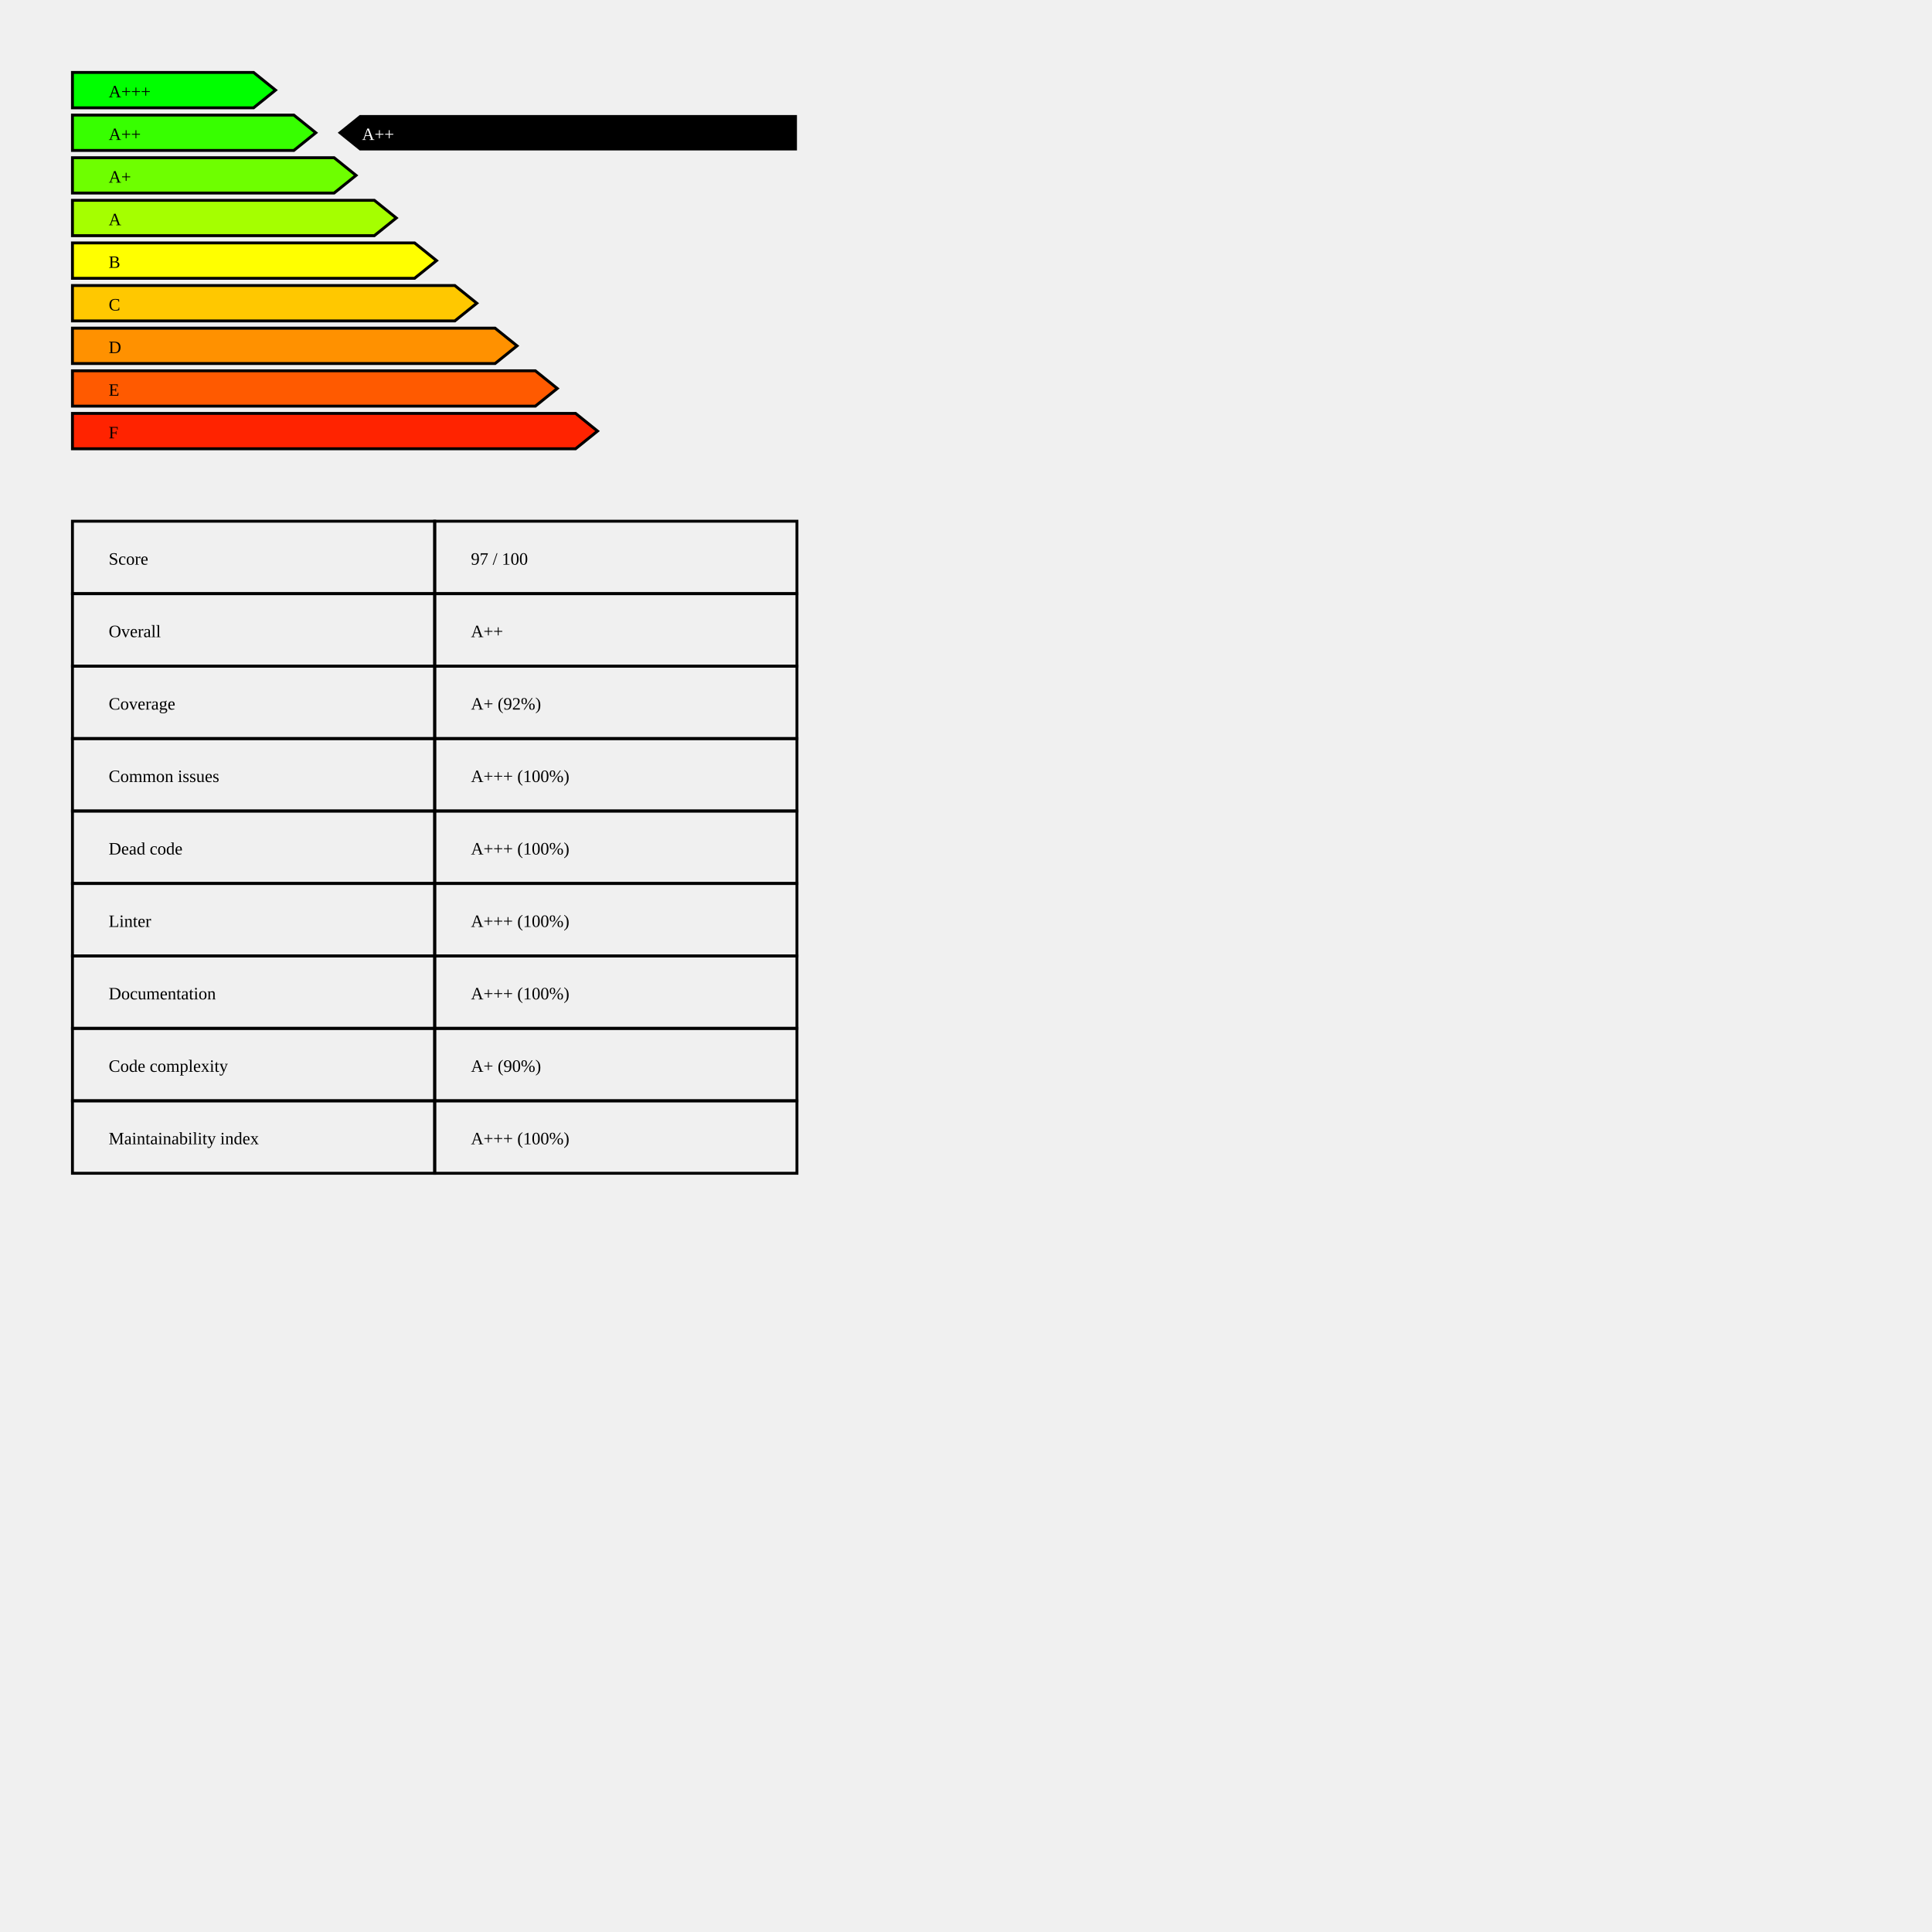
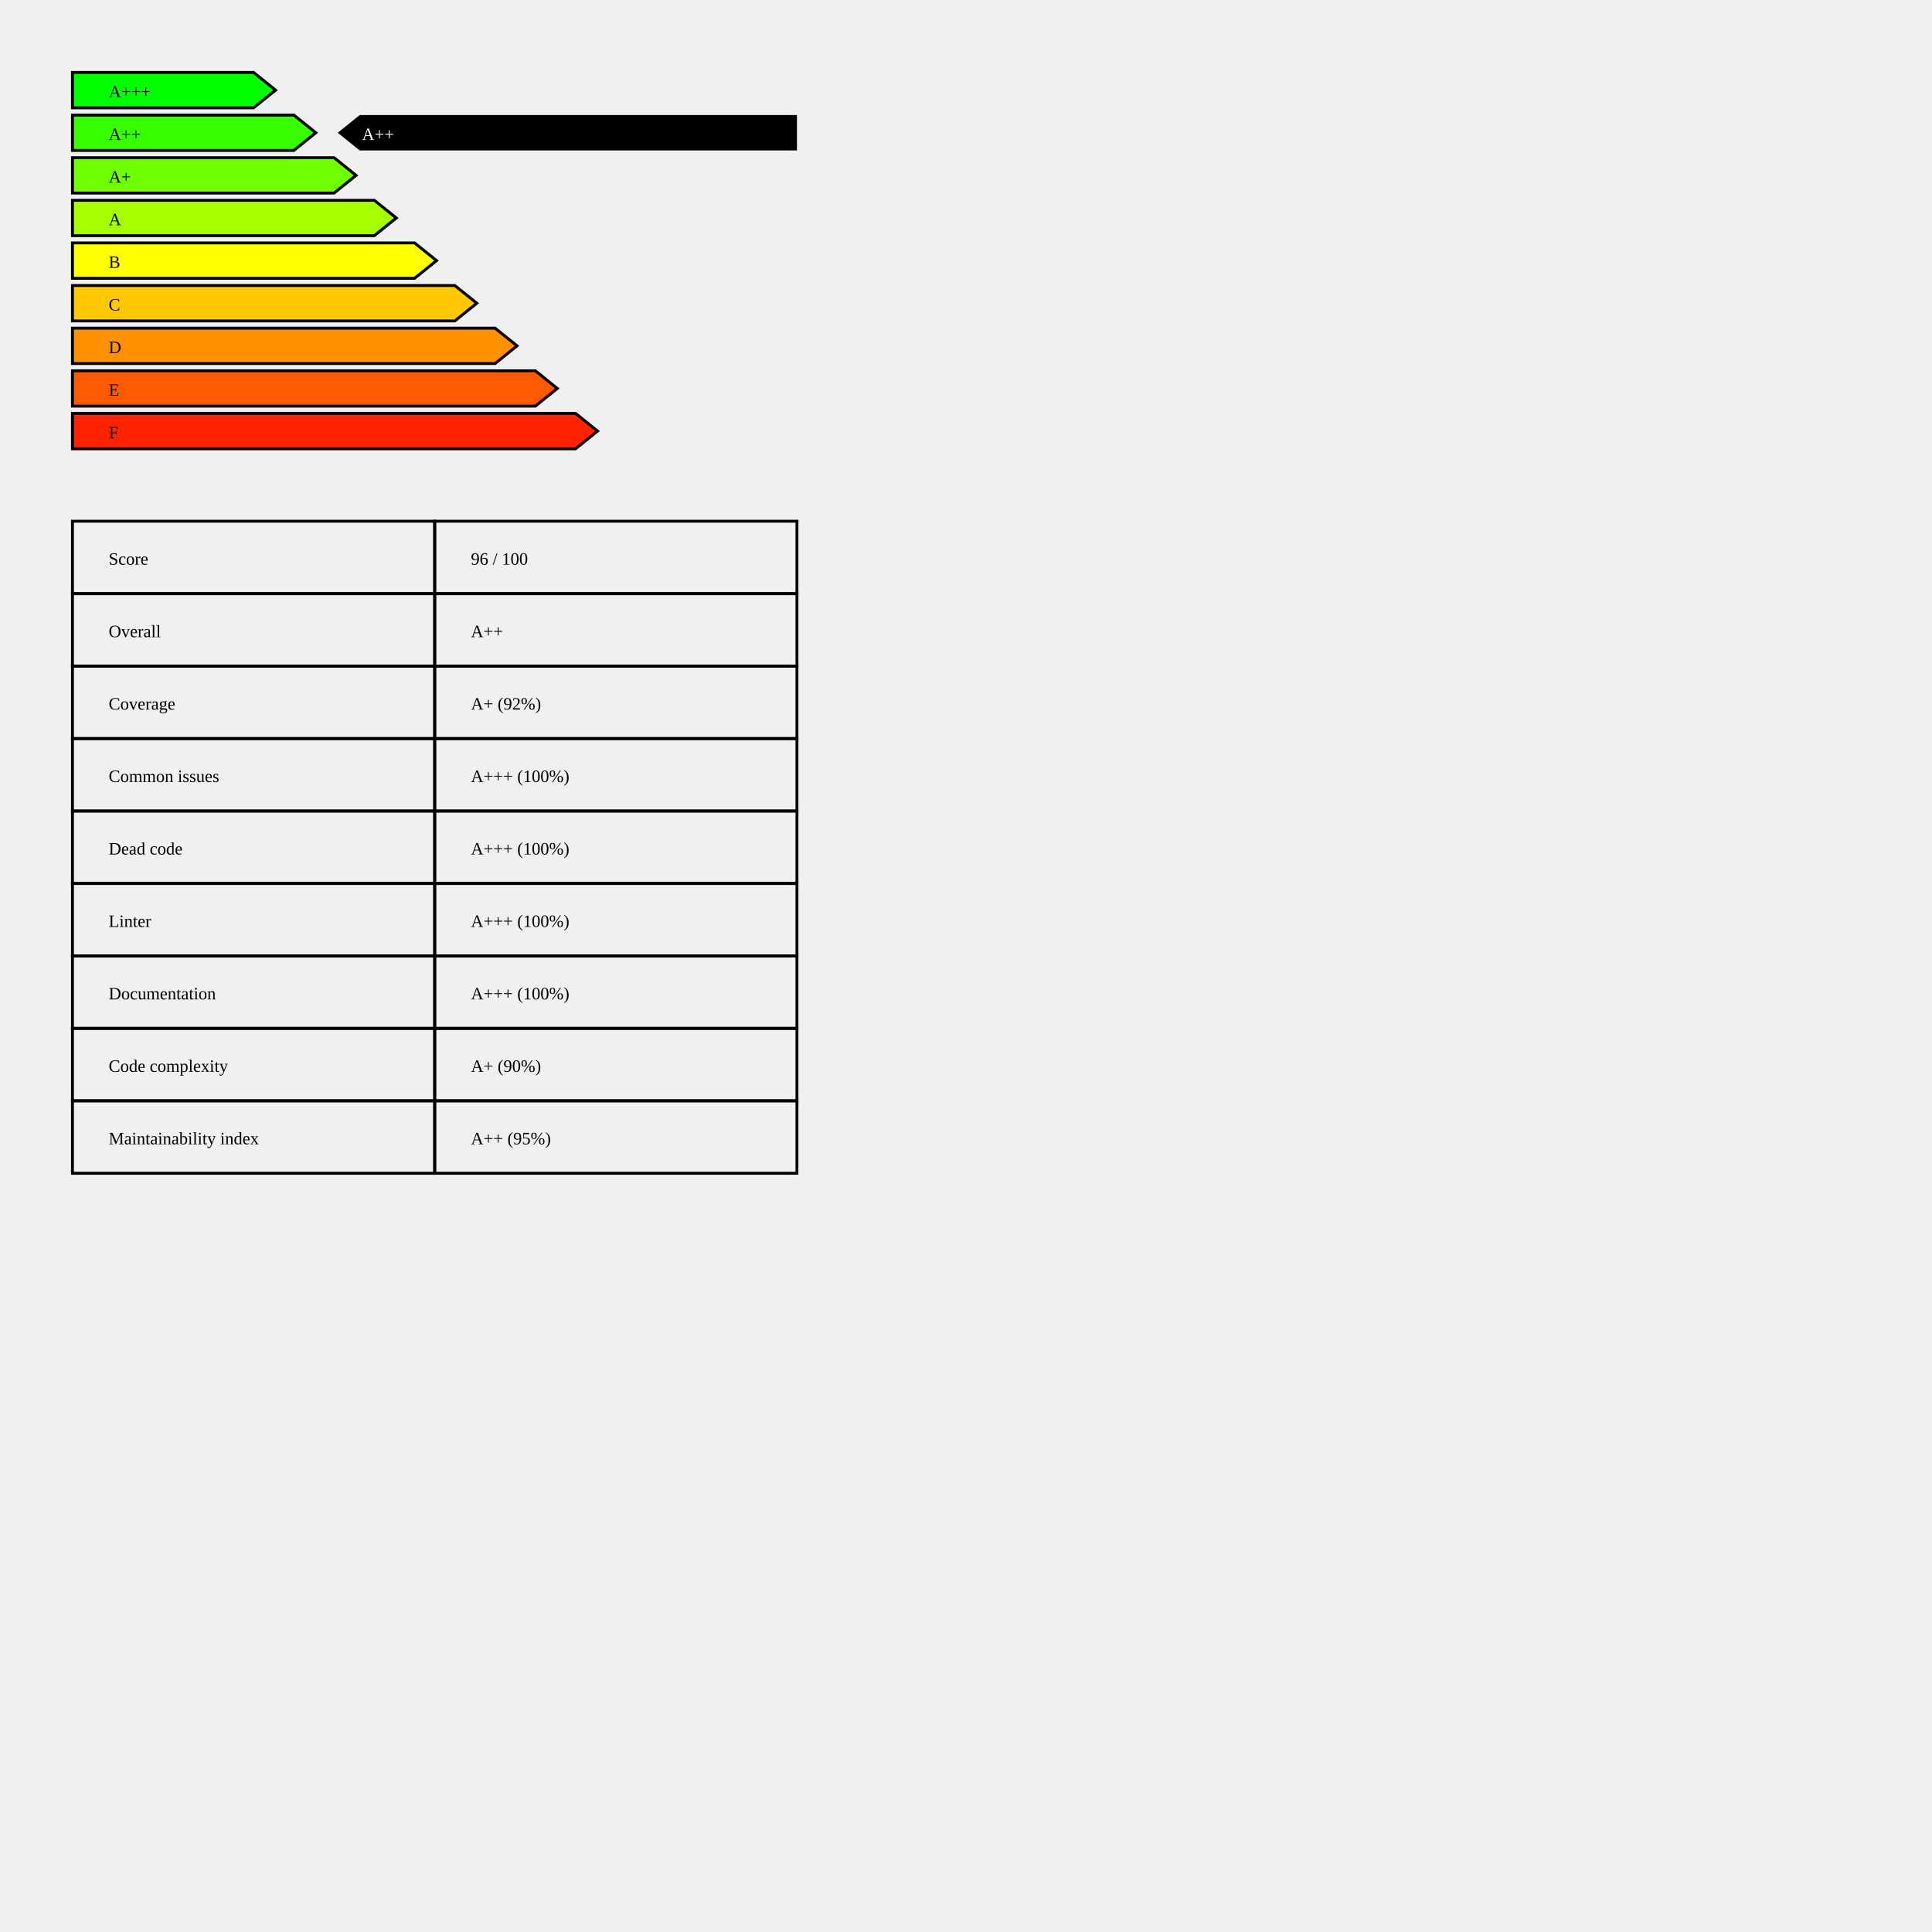
<svg xmlns="http://www.w3.org/2000/svg" baseProfile="full" height="1000pt" version="1.1" width="1000pt">
  <defs />
  <polygon points="50,50.0 175.0,50.0 190.152,62.206 175.0,74.412 50,74.412 50,50.0" style="fill:rgb(0 255 0);stroke:black;stroke-width:2;" />
  <text x="75.0" y="67.206">A+++</text>
  <polygon points="50,79.412 202.778,79.412 217.929,91.618 202.778,103.824 50,103.824 50,79.412" style="fill:rgb(55 255 0);stroke:black;stroke-width:2;" />
  <text x="75.0" y="96.618">A++</text>
  <polygon points="50,108.824 230.556,108.824 245.707,121.029 230.556,133.235 50,133.235 50,108.824" style="fill:rgb(110 255 0);stroke:black;stroke-width:2;" />
  <text x="75.0" y="126.029">A+</text>
  <polygon points="50,138.235 258.333,138.235 273.485,150.441 258.333,162.647 50,162.647 50,138.235" style="fill:rgb(165 255 0);stroke:black;stroke-width:2;" />
  <text x="75.0" y="155.441">A</text>
  <polygon points="50,167.647 286.111,167.647 301.263,179.853 286.111,192.059 50,192.059 50,167.647" style="fill:rgb(255 255 0);stroke:black;stroke-width:2;" />
  <text x="75.0" y="184.853">B</text>
  <polygon points="50,197.059 313.889,197.059 329.04,209.265 313.889,221.471 50,221.471 50,197.059" style="fill:rgb(255 200 0);stroke:black;stroke-width:2;" />
  <text x="75.0" y="214.265">C</text>
  <polygon points="50,226.471 341.667,226.471 356.818,238.676 341.667,250.882 50,250.882 50,226.471" style="fill:rgb(255 145 0);stroke:black;stroke-width:2;" />
  <text x="75.0" y="243.676">D</text>
  <polygon points="50,255.882 369.444,255.882 384.596,268.088 369.444,280.294 50,280.294 50,255.882" style="fill:rgb(255 90 0);stroke:black;stroke-width:2;" />
  <text x="75.0" y="273.088">E</text>
  <polygon points="50,285.294 397.222,285.294 412.374,297.5 397.222,309.706 50,309.706 50,285.294" style="fill:rgb(255 35 0);stroke:black;stroke-width:2;" />
  <text x="75.0" y="302.5">F</text>
  <polygon points="248.232,79.412 233.081,91.618 248.232,103.824 550,103.824 550,79.412" style="fill:black;" />
  <text fill="white" x="249.798" y="96.618">A++</text>
  <text x="75.0" y="389.706">Score</text>
-   <text x="325.0" y="389.706">97 / 100</text>
+   <text x="325.0" y="389.706">96 / 100</text>
  <polygon points="50,359.706 300,359.706 300,409.706 50,409.706 50,359.706" style="fill:none; stroke:black;stroke-width:2;" />
  <polygon points="300,359.706 550,359.706 550,409.706 300,409.706 300,359.706" style="fill:none; stroke:black;stroke-width:2;" />
  <text x="75.0" y="439.706">Overall</text>
  <text x="325.0" y="439.706">A++</text>
  <polygon points="50,409.706 300,409.706 300,459.706 50,459.706 50,409.706" style="fill:none; stroke:black;stroke-width:2;" />
  <polygon points="300,409.706 550,409.706 550,459.706 300,459.706 300,409.706" style="fill:none; stroke:black;stroke-width:2;" />
  <text x="75.0" y="489.706">Coverage</text>
  <text x="325.0" y="489.706">A+  (92%)</text>
  <polygon points="50,459.706 300,459.706 300,509.706 50,509.706 50,459.706" style="fill:none; stroke:black;stroke-width:2;" />
  <polygon points="300,459.706 550,459.706 550,509.706 300,509.706 300,459.706" style="fill:none; stroke:black;stroke-width:2;" />
  <text x="75.0" y="539.706">Common issues</text>
  <text x="325.0" y="539.706">A+++  (100%)</text>
  <polygon points="50,509.706 300,509.706 300,559.706 50,559.706 50,509.706" style="fill:none; stroke:black;stroke-width:2;" />
  <polygon points="300,509.706 550,509.706 550,559.706 300,559.706 300,509.706" style="fill:none; stroke:black;stroke-width:2;" />
  <text x="75.0" y="589.706">Dead code</text>
  <text x="325.0" y="589.706">A+++  (100%)</text>
  <polygon points="50,559.706 300,559.706 300,609.706 50,609.706 50,559.706" style="fill:none; stroke:black;stroke-width:2;" />
  <polygon points="300,559.706 550,559.706 550,609.706 300,609.706 300,559.706" style="fill:none; stroke:black;stroke-width:2;" />
  <text x="75.0" y="639.706">Linter</text>
  <text x="325.0" y="639.706">A+++  (100%)</text>
  <polygon points="50,609.706 300,609.706 300,659.706 50,659.706 50,609.706" style="fill:none; stroke:black;stroke-width:2;" />
  <polygon points="300,609.706 550,609.706 550,659.706 300,659.706 300,609.706" style="fill:none; stroke:black;stroke-width:2;" />
  <text x="75.0" y="689.706">Documentation</text>
  <text x="325.0" y="689.706">A+++  (100%)</text>
  <polygon points="50,659.706 300,659.706 300,709.706 50,709.706 50,659.706" style="fill:none; stroke:black;stroke-width:2;" />
  <polygon points="300,659.706 550,659.706 550,709.706 300,709.706 300,659.706" style="fill:none; stroke:black;stroke-width:2;" />
  <text x="75.0" y="739.706">Code complexity</text>
  <text x="325.0" y="739.706">A+  (90%)</text>
  <polygon points="50,709.706 300,709.706 300,759.706 50,759.706 50,709.706" style="fill:none; stroke:black;stroke-width:2;" />
  <polygon points="300,709.706 550,709.706 550,759.706 300,759.706 300,709.706" style="fill:none; stroke:black;stroke-width:2;" />
  <text x="75.0" y="789.706">Maintainability index</text>
-   <text x="325.0" y="789.706">A+++  (100%)</text>
+   <text x="325.0" y="789.706">A++  (95%)</text>
  <polygon points="50,759.706 300,759.706 300,809.706 50,809.706 50,759.706" style="fill:none; stroke:black;stroke-width:2;" />
  <polygon points="300,759.706 550,759.706 550,809.706 300,809.706 300,759.706" style="fill:none; stroke:black;stroke-width:2;" />
</svg>
